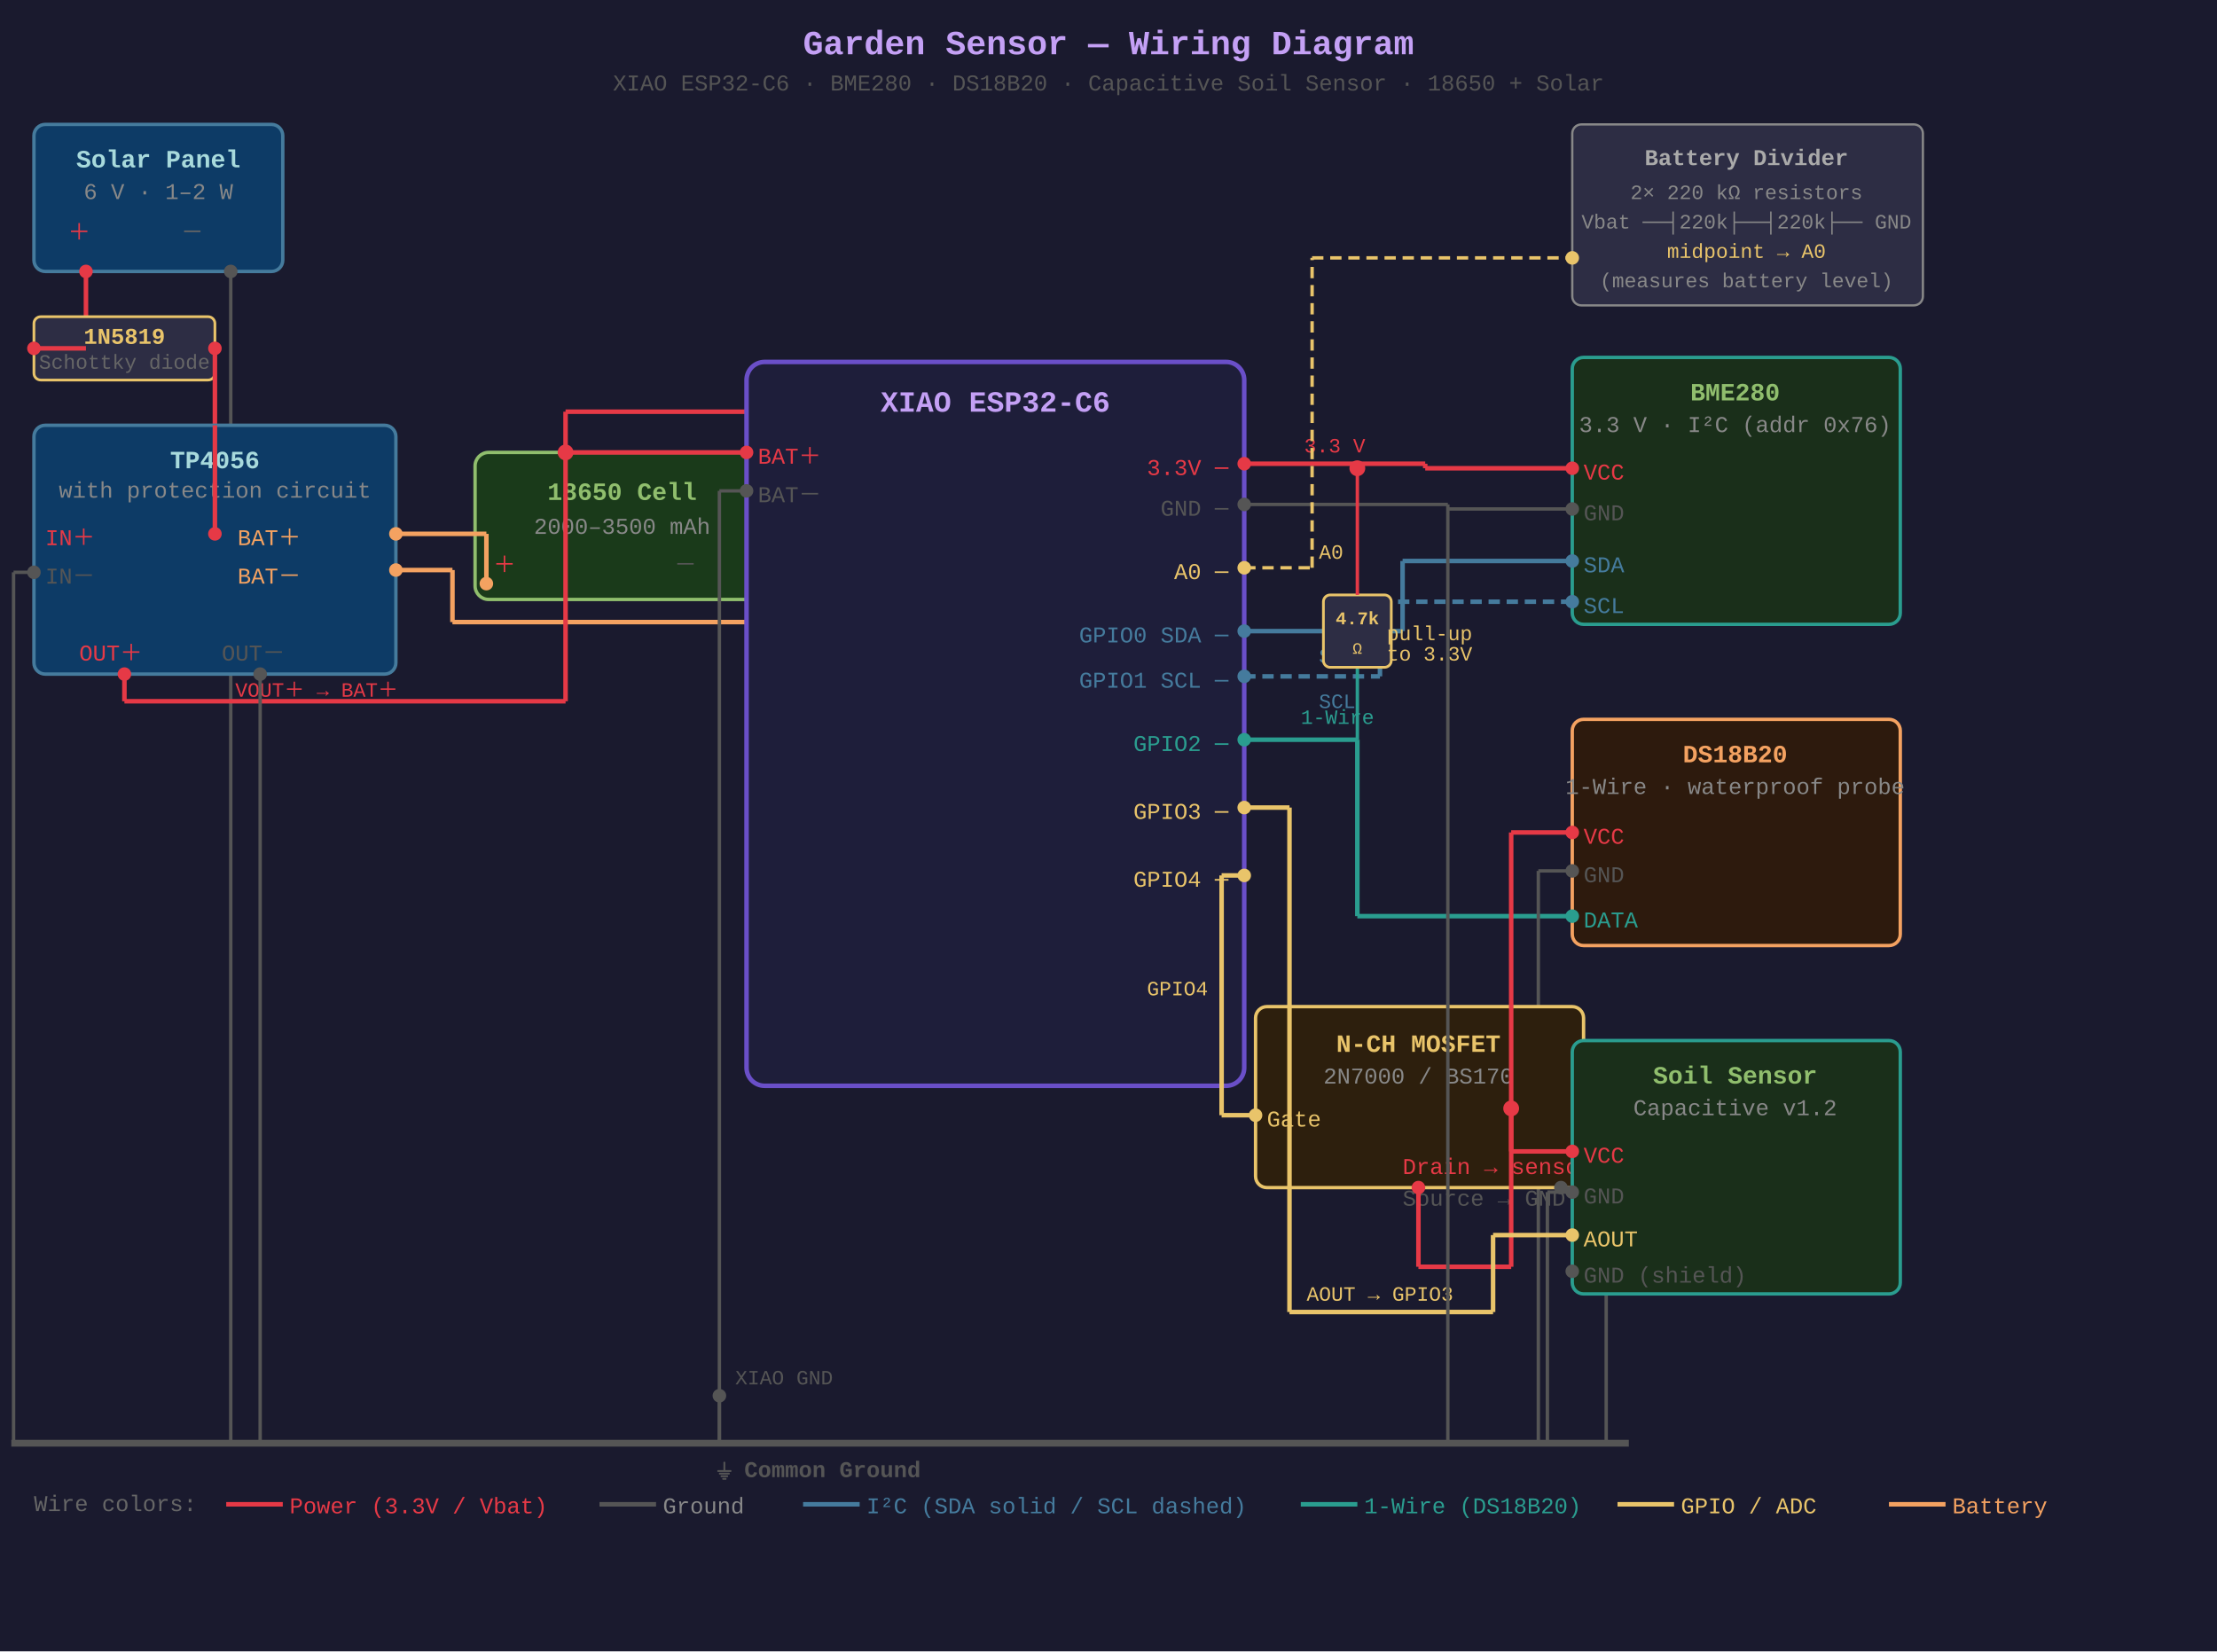
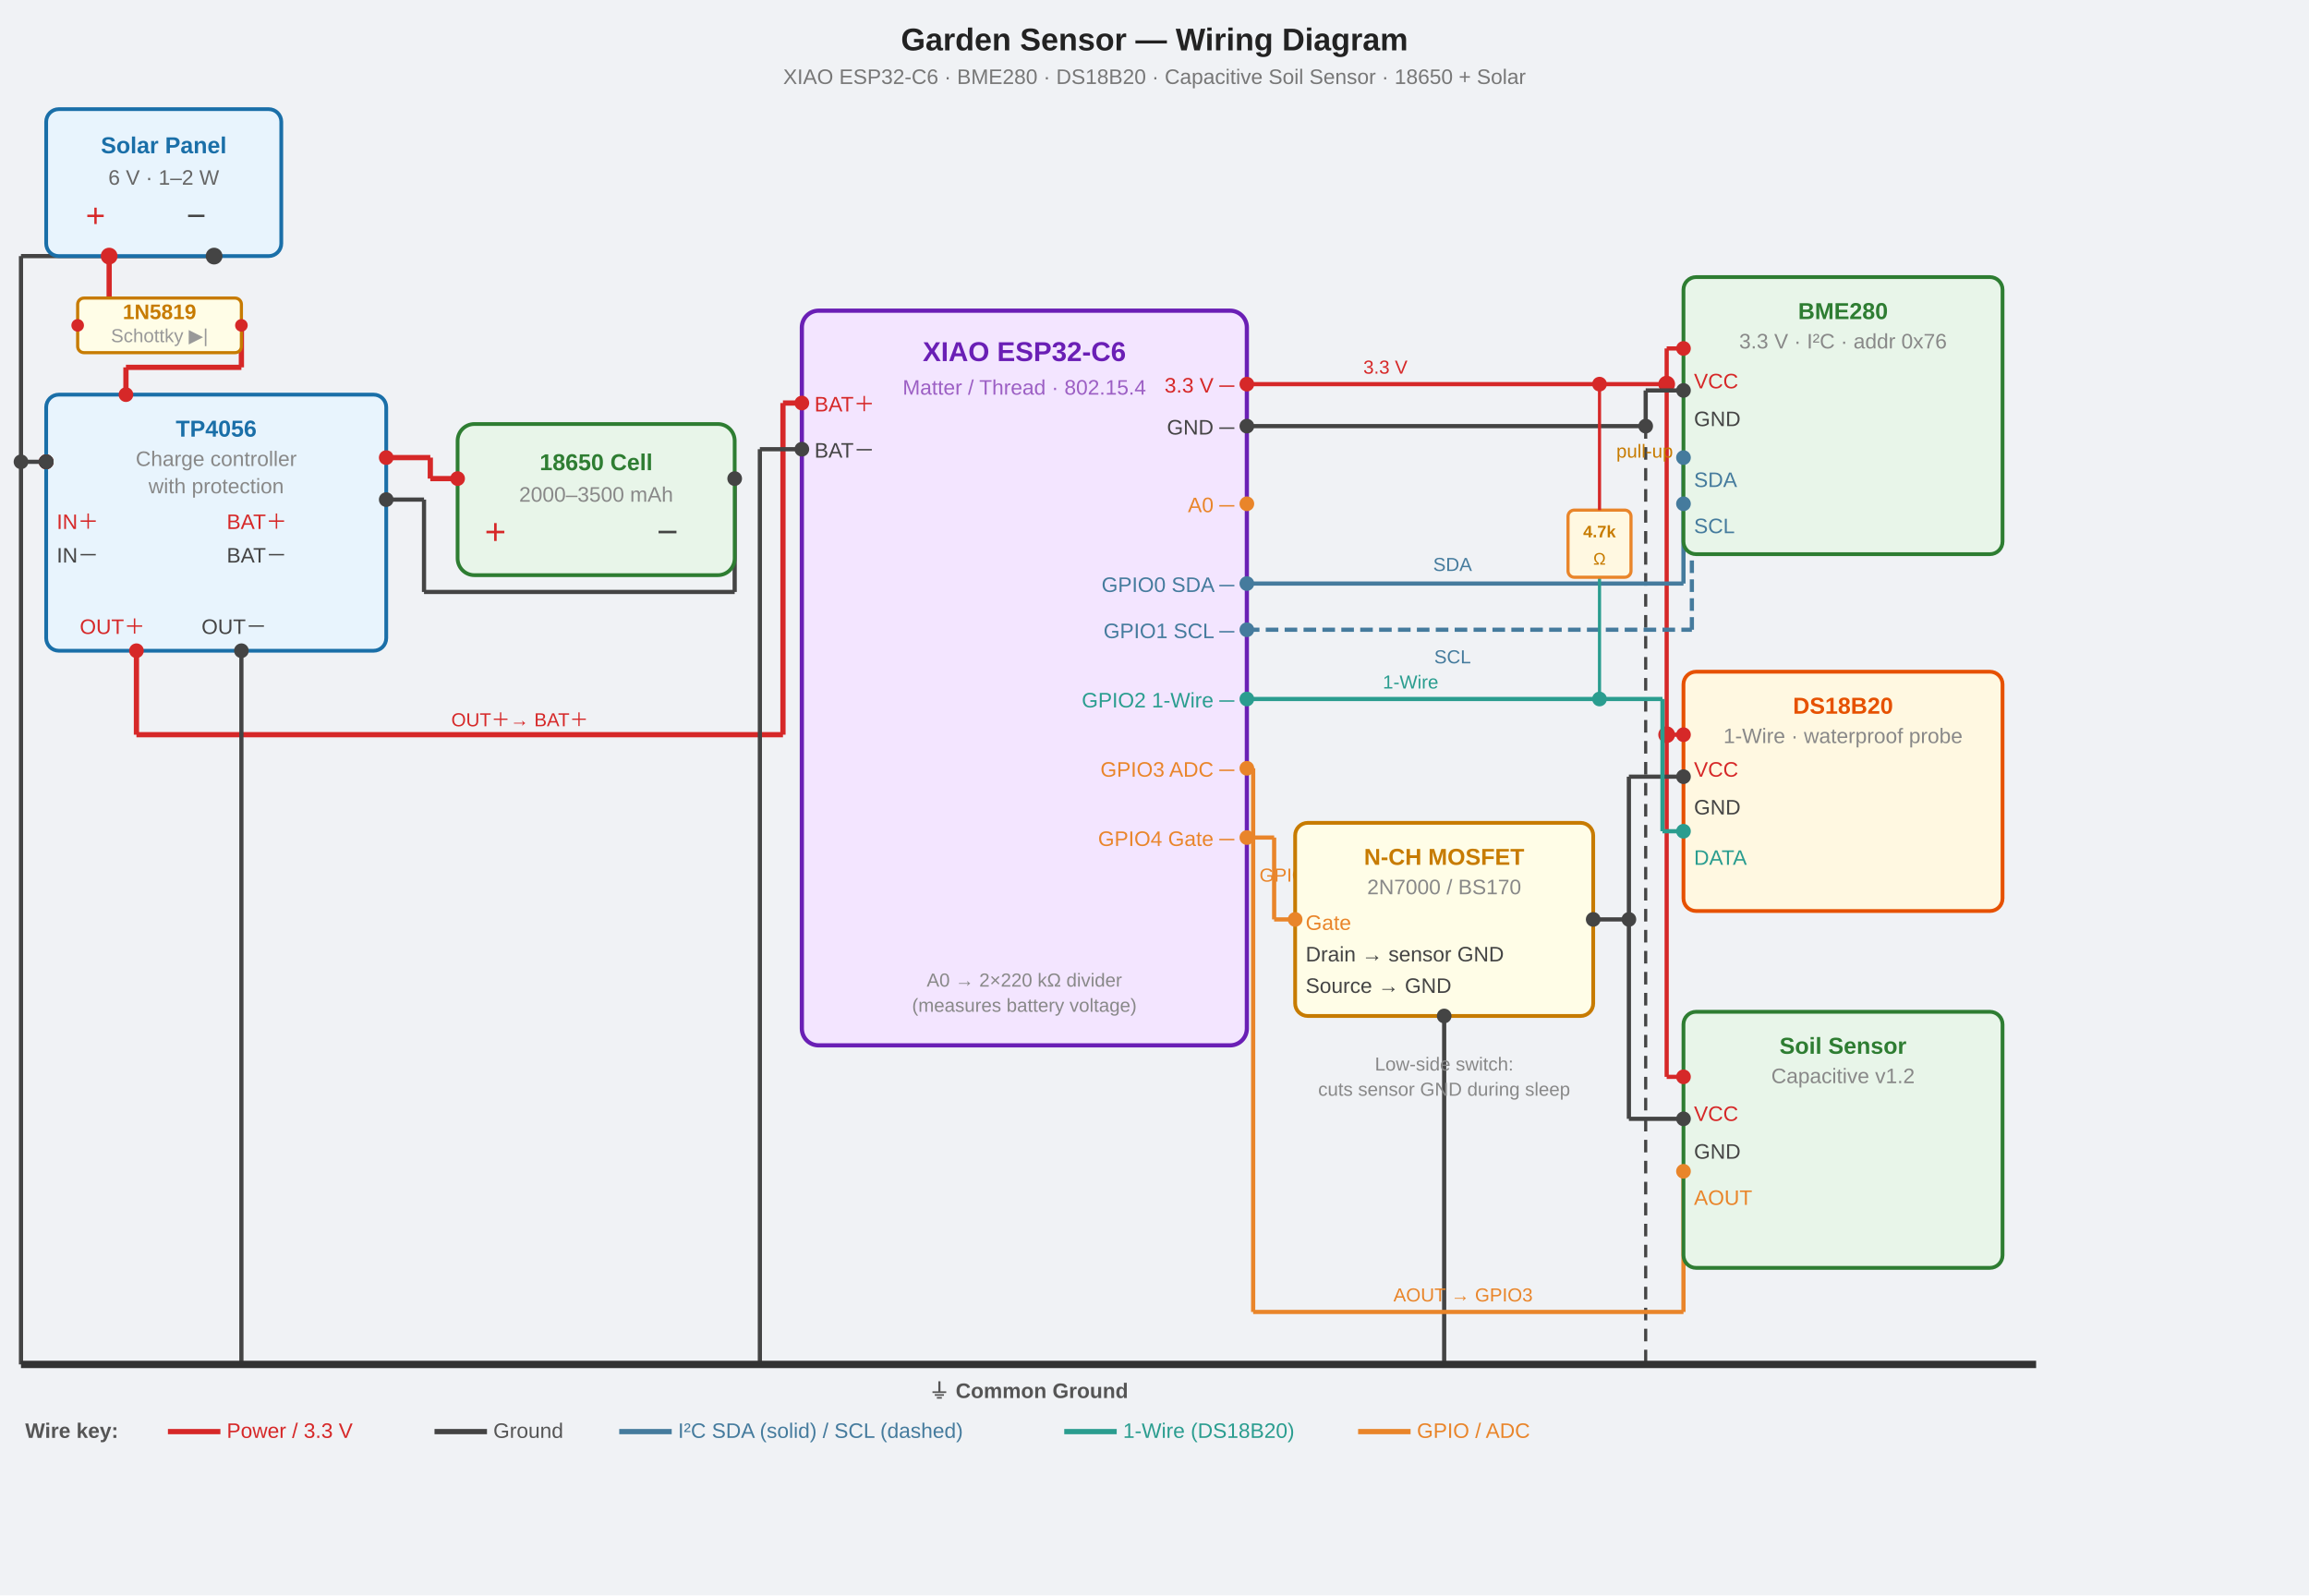
- <svg xmlns="http://www.w3.org/2000/svg" viewBox="0 0 980 730" font-family="'Courier New', monospace" font-size="11">
-   <rect width="980" height="730" fill="#1a1a2e" />
-   <text x="490" y="24" text-anchor="middle" fill="#c4a0f5" font-size="15" font-weight="bold">Garden Sensor — Wiring Diagram</text>
-   <text x="490" y="40" text-anchor="middle" fill="#555" font-size="10">XIAO ESP32-C6 · BME280 · DS18B20 · Capacitive Soil Sensor · 18650 + Solar</text>
-   <rect x="15" y="55" width="110" height="65" rx="5" fill="#0d3b66" stroke="#457b9d" stroke-width="1.5" />
-   <text x="70" y="74" text-anchor="middle" fill="#a8dadc" font-weight="bold">Solar Panel</text>
-   <text x="70" y="88" text-anchor="middle" fill="#888" font-size="10">6 V · 1–2 W</text>
-   <text x="30" y="106" fill="#e63946" font-size="10">＋</text>
-   <text x="80" y="106" fill="#666" font-size="10">－</text>
-   <circle cx="38" cy="120" r="3" fill="#e63946" />
-   <circle cx="102" cy="120" r="3" fill="#555" />
-   <line x1="38" y1="120" x2="38" y2="140" stroke="#e63946" stroke-width="2" />
-   <rect x="15" y="140" width="80" height="28" rx="3" fill="#2d2d44" stroke="#e9c46a" stroke-width="1.2" />
-   <text x="55" y="152" text-anchor="middle" fill="#e9c46a" font-size="10" font-weight="bold">1N5819</text>
-   <text x="55" y="163" text-anchor="middle" fill="#666" font-size="9">Schottky diode</text>
-   <circle cx="15" cy="154" r="3" fill="#e63946" />
-   <circle cx="95" cy="154" r="3" fill="#e63946" />
-   <line x1="95" y1="154" x2="95" y2="188" stroke="#e63946" stroke-width="2" />
-   <line x1="15" y1="154" x2="38" y2="154" stroke="#e63946" stroke-width="2" />
-   <line x1="102" y1="120" x2="102" y2="638" stroke="#555" stroke-width="1.5" />
-   <rect x="15" y="188" width="160" height="110" rx="5" fill="#0d3b66" stroke="#457b9d" stroke-width="1.5" />
-   <text x="95" y="207" text-anchor="middle" fill="#a8dadc" font-weight="bold">TP4056</text>
-   <text x="95" y="220" text-anchor="middle" fill="#888" font-size="10">with protection circuit</text>
-   <text x="20" y="241" fill="#e63946" font-size="10">IN＋</text>
-   <text x="20" y="258" fill="#555" font-size="10">IN－</text>
-   <text x="105" y="241" fill="#f4a261" font-size="10">BAT＋</text>
-   <text x="105" y="258" fill="#f4a261" font-size="10">BAT－</text>
-   <text x="35" y="292" fill="#e63946" font-size="10">OUT＋</text>
-   <text x="98" y="292" fill="#555" font-size="10">OUT－</text>
-   <circle cx="95" cy="236" r="3" fill="#e63946" />
-   <circle cx="15" cy="253" r="3" fill="#555" />
-   <circle cx="175" cy="236" r="3" fill="#f4a261" />
-   <circle cx="175" cy="252" r="3" fill="#f4a261" />
-   <circle cx="55" cy="298" r="3" fill="#e63946" />
-   <circle cx="115" cy="298" r="3" fill="#555" />
-   <line x1="95" y1="188" x2="95" y2="236" stroke="#e63946" stroke-width="2" />
-   <line x1="15" y1="253" x2="6" y2="253" stroke="#555" stroke-width="1.5" />
-   <line x1="6" y1="253" x2="6" y2="638" stroke="#555" stroke-width="1.5" />
-   <rect x="210" y="200" width="130" height="65" rx="6" fill="#1a3a1a" stroke="#90be6d" stroke-width="1.5" />
-   <text x="275" y="221" text-anchor="middle" fill="#90be6d" font-weight="bold">18650 Cell</text>
-   <text x="275" y="236" text-anchor="middle" fill="#888" font-size="10">2000–3500 mAh</text>
-   <text x="218" y="253" fill="#e63946" font-size="10">＋</text>
-   <text x="298" y="253" fill="#555" font-size="10">－</text>
-   <circle cx="215" cy="258" r="3" fill="#f4a261" />
-   <circle cx="338" cy="258" r="3" fill="#f4a261" />
-   <line x1="175" y1="236" x2="215" y2="236" stroke="#f4a261" stroke-width="2" />
-   <line x1="215" y1="236" x2="215" y2="258" stroke="#f4a261" stroke-width="2" />
-   <line x1="175" y1="252" x2="200" y2="252" stroke="#f4a261" stroke-width="2" />
-   <line x1="200" y1="252" x2="200" y2="275" stroke="#f4a261" stroke-width="2" />
-   <line x1="200" y1="275" x2="338" y2="275" stroke="#f4a261" stroke-width="2" />
-   <line x1="338" y1="275" x2="338" y2="258" stroke="#f4a261" stroke-width="2" />
-   <line x1="55" y1="298" x2="55" y2="310" stroke="#e63946" stroke-width="2" />
-   <line x1="55" y1="310" x2="250" y2="310" stroke="#e63946" stroke-width="2" />
-   <line x1="250" y1="310" x2="250" y2="182" stroke="#e63946" stroke-width="2" />
-   <line x1="250" y1="182" x2="330" y2="182" stroke="#e63946" stroke-width="2" />
-   <text x="140" y="308" fill="#e63946" font-size="9" text-anchor="middle">VOUT＋ → BAT＋</text>
-   <line x1="115" y1="298" x2="115" y2="638" stroke="#555" stroke-width="1.5" />
-   <rect x="330" y="160" width="220" height="320" rx="8" fill="#1e1e3a" stroke="#6a4fc8" stroke-width="2" />
-   <text x="440" y="182" text-anchor="middle" fill="#c4a0f5" font-weight="bold" font-size="13">XIAO ESP32-C6</text>
-   <text x="335" y="205" fill="#e63946" font-size="10">BAT＋</text>
-   <text x="335" y="222" fill="#555" font-size="10">BAT－</text>
-   <circle cx="330" cy="200" r="3" fill="#e63946" />
-   <circle cx="330" cy="217" r="3" fill="#555" />
-   <text x="543" y="210" fill="#e63946" font-size="10" text-anchor="end">3.3V ─</text>
-   <circle cx="550" cy="205" r="3" fill="#e63946" />
-   <text x="543" y="228" fill="#555" font-size="10" text-anchor="end">GND ─</text>
-   <circle cx="550" cy="223" r="3" fill="#555" />
-   <text x="543" y="256" fill="#e9c46a" font-size="10" text-anchor="end">A0 ─</text>
-   <circle cx="550" cy="251" r="3" fill="#e9c46a" />
-   <text x="543" y="284" fill="#457b9d" font-size="10" text-anchor="end">GPIO0 SDA ─</text>
-   <circle cx="550" cy="279" r="3" fill="#457b9d" />
-   <text x="543" y="304" fill="#457b9d" font-size="10" text-anchor="end">GPIO1 SCL ─</text>
-   <circle cx="550" cy="299" r="3" fill="#457b9d" />
-   <text x="543" y="332" fill="#2a9d8f" font-size="10" text-anchor="end">GPIO2 ─</text>
-   <circle cx="550" cy="327" r="3" fill="#2a9d8f" />
-   <text x="543" y="362" fill="#e9c46a" font-size="10" text-anchor="end">GPIO3 ─</text>
-   <circle cx="550" cy="357" r="3" fill="#e9c46a" />
-   <text x="543" y="392" fill="#e9c46a" font-size="10" text-anchor="end">GPIO4 ─</text>
-   <circle cx="550" cy="387" r="3" fill="#e9c46a" />
-   <line x1="330" y1="200" x2="250" y2="200" stroke="#e63946" stroke-width="2" />
-   <circle cx="250" cy="200" r="3.5" fill="#e63946" />
-   <line x1="330" y1="217" x2="318" y2="217" stroke="#555" stroke-width="1.5" />
-   <line x1="318" y1="217" x2="318" y2="638" stroke="#555" stroke-width="1.5" />
-   <rect x="695" y="158" width="145" height="118" rx="5" fill="#1a2f1a" stroke="#2a9d8f" stroke-width="1.5" />
-   <text x="767" y="177" text-anchor="middle" fill="#90be6d" font-weight="bold">BME280</text>
-   <text x="767" y="191" text-anchor="middle" fill="#888" font-size="10">3.3 V · I²C (addr 0x76)</text>
-   <text x="700" y="212" fill="#e63946" font-size="10">VCC</text>
-   <text x="700" y="230" fill="#555" font-size="10">GND</text>
-   <text x="700" y="253" fill="#457b9d" font-size="10">SDA</text>
-   <text x="700" y="271" fill="#457b9d" font-size="10">SCL</text>
-   <circle cx="695" cy="207" r="3" fill="#e63946" />
-   <circle cx="695" cy="225" r="3" fill="#555" />
-   <circle cx="695" cy="248" r="3" fill="#457b9d" />
-   <circle cx="695" cy="266" r="3" fill="#457b9d" />
-   <line x1="550" y1="205" x2="630" y2="205" stroke="#e63946" stroke-width="2" />
-   <line x1="630" y1="205" x2="630" y2="207" stroke="#e63946" stroke-width="2" />
-   <line x1="630" y1="207" x2="695" y2="207" stroke="#e63946" stroke-width="2" />
-   <text x="590" y="200" fill="#e63946" font-size="9" text-anchor="middle">3.3 V</text>
-   <line x1="550" y1="223" x2="640" y2="223" stroke="#555" stroke-width="1.5" />
-   <line x1="640" y1="223" x2="640" y2="225" stroke="#555" stroke-width="1.5" />
-   <line x1="640" y1="225" x2="695" y2="225" stroke="#555" stroke-width="1.5" />
-   <line x1="550" y1="279" x2="620" y2="279" stroke="#457b9d" stroke-width="2" />
-   <line x1="620" y1="279" x2="620" y2="248" stroke="#457b9d" stroke-width="2" />
-   <line x1="620" y1="248" x2="695" y2="248" stroke="#457b9d" stroke-width="2" />
-   <text x="583" y="293" fill="#457b9d" font-size="9">SDA</text>
-   <line x1="550" y1="299" x2="610" y2="299" stroke="#457b9d" stroke-width="2" stroke-dasharray="5,3" />
-   <line x1="610" y1="299" x2="610" y2="266" stroke="#457b9d" stroke-width="2" stroke-dasharray="5,3" />
-   <line x1="610" y1="266" x2="695" y2="266" stroke="#457b9d" stroke-width="2" stroke-dasharray="5,3" />
-   <text x="583" y="313" fill="#457b9d" font-size="9">SCL</text>
-   <rect x="695" y="318" width="145" height="100" rx="5" fill="#2d1a0d" stroke="#f4a261" stroke-width="1.5" />
-   <text x="767" y="337" text-anchor="middle" fill="#f4a261" font-weight="bold">DS18B20</text>
-   <text x="767" y="351" text-anchor="middle" fill="#888" font-size="10">1-Wire · waterproof probe</text>
-   <text x="700" y="373" fill="#e63946" font-size="10">VCC</text>
-   <text x="700" y="390" fill="#555" font-size="10">GND</text>
-   <text x="700" y="410" fill="#2a9d8f" font-size="10">DATA</text>
-   <circle cx="695" cy="368" r="3" fill="#e63946" />
-   <circle cx="695" cy="385" r="3" fill="#555" />
-   <circle cx="695" cy="405" r="3" fill="#2a9d8f" />
-   <line x1="550" y1="327" x2="600" y2="327" stroke="#2a9d8f" stroke-width="2" />
-   <line x1="600" y1="327" x2="600" y2="405" stroke="#2a9d8f" stroke-width="2" />
-   <line x1="600" y1="405" x2="695" y2="405" stroke="#2a9d8f" stroke-width="2" />
-   <text x="575" y="320" fill="#2a9d8f" font-size="9">1-Wire</text>
-   <line x1="600" y1="327" x2="600" y2="295" stroke="#2a9d8f" stroke-width="1.5" />
-   <rect x="585" y="263" width="30" height="32" rx="3" fill="#2d2d44" stroke="#e9c46a" stroke-width="1.2" />
-   <text x="600" y="276" text-anchor="middle" fill="#e9c46a" font-size="8" font-weight="bold">4.7k</text>
-   <text x="600" y="289" text-anchor="middle" fill="#e9c46a" font-size="7">Ω</text>
-   <line x1="600" y1="263" x2="600" y2="207" stroke="#e63946" stroke-width="1.5" />
-   <circle cx="600" cy="207" r="3.5" fill="#e63946" />
-   <text x="613" y="283" fill="#e9c46a" font-size="9">pull-up</text>
-   <text x="613" y="292" fill="#e9c46a" font-size="9">to 3.3V</text>
-   <line x1="695" y1="385" x2="680" y2="385" stroke="#555" stroke-width="1.5" />
-   <line x1="680" y1="385" x2="680" y2="638" stroke="#555" stroke-width="1.5" />
-   <rect x="555" y="445" width="145" height="80" rx="5" fill="#2d1f0d" stroke="#e9c46a" stroke-width="1.5" />
-   <text x="627" y="465" text-anchor="middle" fill="#e9c46a" font-weight="bold">N-CH MOSFET</text>
-   <text x="627" y="479" text-anchor="middle" fill="#888" font-size="10">2N7000 / BS170</text>
-   <text x="560" y="498" fill="#e9c46a" font-size="10">Gate</text>
-   <text x="620" y="519" fill="#e63946" font-size="10">Drain → sensor VCC</text>
-   <text x="620" y="533" fill="#555" font-size="10">Source → GND</text>
-   <circle cx="555" cy="493" r="3" fill="#e9c46a" />
-   <circle cx="627" cy="525" r="3" fill="#e63946" />
-   <circle cx="690" cy="525" r="3" fill="#555" />
-   <line x1="550" y1="387" x2="540" y2="387" stroke="#e9c46a" stroke-width="2" />
-   <line x1="540" y1="387" x2="540" y2="493" stroke="#e9c46a" stroke-width="2" />
-   <line x1="540" y1="493" x2="555" y2="493" stroke="#e9c46a" stroke-width="2" />
-   <text x="534" y="440" fill="#e9c46a" font-size="9" text-anchor="end">GPIO4</text>
-   <line x1="627" y1="525" x2="627" y2="560" stroke="#e63946" stroke-width="2" />
-   <line x1="627" y1="560" x2="668" y2="560" stroke="#e63946" stroke-width="2" />
-   <line x1="668" y1="560" x2="668" y2="368" stroke="#e63946" stroke-width="2" />
-   <line x1="668" y1="368" x2="695" y2="368" stroke="#e63946" stroke-width="2" />
-   <circle cx="668" cy="490" r="3.5" fill="#e63946" />
-   <line x1="690" y1="525" x2="710" y2="525" stroke="#555" stroke-width="1.5" />
-   <line x1="710" y1="525" x2="710" y2="638" stroke="#555" stroke-width="1.5" />
-   <rect x="695" y="460" width="145" height="112" rx="5" fill="#1a2f1a" stroke="#2a9d8f" stroke-width="1.5" />
-   <text x="767" y="479" text-anchor="middle" fill="#90be6d" font-weight="bold">Soil Sensor</text>
-   <text x="767" y="493" text-anchor="middle" fill="#888" font-size="10">Capacitive v1.2</text>
-   <text x="700" y="514" fill="#e63946" font-size="10">VCC</text>
-   <text x="700" y="532" fill="#555" font-size="10">GND</text>
-   <text x="700" y="551" fill="#e9c46a" font-size="10">AOUT</text>
-   <text x="700" y="567" fill="#555" font-size="10">GND (shield)</text>
-   <circle cx="695" cy="509" r="3" fill="#e63946" />
-   <circle cx="695" cy="527" r="3" fill="#555" />
-   <circle cx="695" cy="546" r="3" fill="#e9c46a" />
-   <circle cx="695" cy="562" r="3" fill="#555" />
-   <line x1="668" y1="490" x2="668" y2="509" stroke="#e63946" stroke-width="2" />
-   <line x1="668" y1="509" x2="695" y2="509" stroke="#e63946" stroke-width="2" />
-   <line x1="695" y1="527" x2="684" y2="527" stroke="#555" stroke-width="1.5" />
-   <line x1="684" y1="527" x2="684" y2="638" stroke="#555" stroke-width="1.5" />
-   <line x1="695" y1="546" x2="660" y2="546" stroke="#e9c46a" stroke-width="2" />
-   <line x1="660" y1="546" x2="660" y2="580" stroke="#e9c46a" stroke-width="2" />
-   <line x1="660" y1="580" x2="570" y2="580" stroke="#e9c46a" stroke-width="2" />
-   <line x1="570" y1="580" x2="570" y2="357" stroke="#e9c46a" stroke-width="2" />
-   <line x1="570" y1="357" x2="550" y2="357" stroke="#e9c46a" stroke-width="2" />
-   <text x="610" y="575" fill="#e9c46a" font-size="9" text-anchor="middle">AOUT → GPIO3</text>
-   <rect x="695" y="55" width="155" height="80" rx="4" fill="#2d2d44" stroke="#888" stroke-width="1" />
-   <text x="772" y="73" text-anchor="middle" fill="#aaa" font-size="10" font-weight="bold">Battery Divider</text>
-   <text x="772" y="88" text-anchor="middle" fill="#888" font-size="9">2× 220 kΩ resistors</text>
-   <text x="772" y="101" text-anchor="middle" fill="#888" font-size="9">Vbat ──┤220k├──┤220k├── GND</text>
-   <text x="772" y="114" text-anchor="middle" fill="#e9c46a" font-size="9">midpoint → A0</text>
-   <text x="772" y="127" text-anchor="middle" fill="#888" font-size="9">(measures battery level)</text>
-   <circle cx="695" cy="114" r="3" fill="#e9c46a" />
-   <line x1="550" y1="251" x2="580" y2="251" stroke="#e9c46a" stroke-width="1.5" stroke-dasharray="5,3" />
-   <line x1="580" y1="251" x2="580" y2="114" stroke="#e9c46a" stroke-width="1.5" stroke-dasharray="5,3" />
-   <line x1="580" y1="114" x2="695" y2="114" stroke="#e9c46a" stroke-width="1.5" stroke-dasharray="5,3" />
-   <text x="583" y="247" fill="#e9c46a" font-size="9">A0</text>
-   <line x1="5" y1="638" x2="720" y2="638" stroke="#555" stroke-width="3" />
-   <text x="362" y="653" text-anchor="middle" fill="#555" font-size="10" font-weight="bold">⏚ Common Ground</text>
-   <line x1="318" y1="638" x2="318" y2="617" stroke="#555" stroke-width="1.5" />
-   <circle cx="318" cy="617" r="3" fill="#555" />
-   <text x="325" y="612" fill="#555" font-size="9">XIAO GND</text>
-   <line x1="640" y1="225" x2="640" y2="638" stroke="#555" stroke-width="1.5" />
-   <g transform="translate(15, 668)">
-     <text fill="#666" font-size="10">Wire colors:</text>
-     <line x1="85" y1="-3" x2="110" y2="-3" stroke="#e63946" stroke-width="2" />
-     <text x="113" y="1" fill="#e63946" font-size="10">Power (3.3V / Vbat)</text>
-     <line x1="250" y1="-3" x2="275" y2="-3" stroke="#555" stroke-width="2" />
-     <text x="278" y="1" fill="#888" font-size="10">Ground</text>
-     <line x1="340" y1="-3" x2="365" y2="-3" stroke="#457b9d" stroke-width="2" />
-     <text x="368" y="1" fill="#457b9d" font-size="10">I²C (SDA solid / SCL dashed)</text>
-     <line x1="560" y1="-3" x2="585" y2="-3" stroke="#2a9d8f" stroke-width="2" />
-     <text x="588" y="1" fill="#2a9d8f" font-size="10">1-Wire (DS18B20)</text>
-     <line x1="700" y1="-3" x2="725" y2="-3" stroke="#e9c46a" stroke-width="2" />
-     <text x="728" y="1" fill="#e9c46a" font-size="10">GPIO / ADC</text>
-     <line x1="820" y1="-3" x2="845" y2="-3" stroke="#f4a261" stroke-width="2" />
-     <text x="848" y="1" fill="#f4a261" font-size="10">Battery</text>
+ <svg xmlns="http://www.w3.org/2000/svg" viewBox="0 0 1100 760" font-family="Arial, Helvetica, sans-serif" font-size="11">
+   <rect width="1100" height="760" fill="#f0f2f5" />
+   <text x="550" y="24" text-anchor="middle" fill="#222" font-size="15" font-weight="bold">Garden Sensor — Wiring Diagram</text>
+   <text x="550" y="40" text-anchor="middle" fill="#777" font-size="10">XIAO ESP32-C6 · BME280 · DS18B20 · Capacitive Soil Sensor · 18650 + Solar</text>
+   <line x1="52" y1="122" x2="52" y2="142" stroke="#d62828" stroke-width="2.5" />
+   <line x1="115" y1="155" x2="115" y2="175" stroke="#d62828" stroke-width="2.5" />
+   <line x1="115" y1="175" x2="60" y2="175" stroke="#d62828" stroke-width="2.5" />
+   <line x1="60" y1="175" x2="60" y2="188" stroke="#d62828" stroke-width="2.5" />
+   <line x1="184" y1="218" x2="205" y2="218" stroke="#d62828" stroke-width="2.5" />
+   <line x1="205" y1="218" x2="205" y2="228" stroke="#d62828" stroke-width="2.5" />
+   <line x1="205" y1="228" x2="218" y2="228" stroke="#d62828" stroke-width="2.5" />
+   <line x1="65" y1="310" x2="65" y2="350" stroke="#d62828" stroke-width="2.5" />
+   <line x1="65" y1="350" x2="373" y2="350" stroke="#d62828" stroke-width="2.5" />
+   <line x1="373" y1="350" x2="373" y2="192" stroke="#d62828" stroke-width="2.5" />
+   <line x1="373" y1="192" x2="382" y2="192" stroke="#d62828" stroke-width="2.5" />
+   <text x="215" y="346" fill="#d62828" font-size="9">OUT＋→ BAT＋</text>
+   <line x1="594" y1="183" x2="794" y2="183" stroke="#d62828" stroke-width="2" />
+   <line x1="794" y1="183" x2="794" y2="166" stroke="#d62828" stroke-width="2" />
+   <line x1="794" y1="166" x2="802" y2="166" stroke="#d62828" stroke-width="2" />
+   <line x1="794" y1="183" x2="794" y2="350" stroke="#d62828" stroke-width="2" />
+   <line x1="794" y1="350" x2="802" y2="350" stroke="#d62828" stroke-width="2" />
+   <line x1="794" y1="350" x2="794" y2="513" stroke="#d62828" stroke-width="2" />
+   <line x1="794" y1="513" x2="802" y2="513" stroke="#d62828" stroke-width="2" />
+   <circle cx="794" cy="183" r="4" fill="#d62828" />
+   <circle cx="794" cy="350" r="4" fill="#d62828" />
+   <text x="660" y="178" fill="#d62828" font-size="9" text-anchor="middle">3.3 V</text>
+   <line x1="102" y1="122" x2="10" y2="122" stroke="#444" stroke-width="2" />
+   <line x1="10" y1="122" x2="10" y2="650" stroke="#444" stroke-width="2" />
+   <line x1="22" y1="220" x2="10" y2="220" stroke="#444" stroke-width="2" />
+   <circle cx="10" cy="220" r="3.5" fill="#444" />
+   <line x1="115" y1="310" x2="115" y2="650" stroke="#444" stroke-width="2" />
+   <line x1="382" y1="214" x2="362" y2="214" stroke="#444" stroke-width="2" />
+   <line x1="362" y1="214" x2="362" y2="650" stroke="#444" stroke-width="2" />
+   <line x1="594" y1="203" x2="784" y2="203" stroke="#444" stroke-width="2" />
+   <line x1="784" y1="203" x2="784" y2="186" stroke="#444" stroke-width="2" />
+   <line x1="784" y1="186" x2="802" y2="186" stroke="#444" stroke-width="2" />
+   <line x1="784" y1="203" x2="784" y2="650" stroke="#444" stroke-width="1.5" stroke-dasharray="6,4" />
+   <circle cx="784" cy="203" r="3.5" fill="#444" />
+   <line x1="688" y1="484" x2="688" y2="650" stroke="#444" stroke-width="2" />
+   <line x1="759" y1="438" x2="776" y2="438" stroke="#444" stroke-width="2" />
+   <line x1="776" y1="438" x2="776" y2="370" stroke="#444" stroke-width="2" />
+   <line x1="776" y1="370" x2="802" y2="370" stroke="#444" stroke-width="2" />
+   <line x1="776" y1="438" x2="776" y2="533" stroke="#444" stroke-width="2" />
+   <line x1="776" y1="533" x2="802" y2="533" stroke="#444" stroke-width="2" />
+   <circle cx="776" cy="438" r="3.5" fill="#444" />
+   <line x1="184" y1="238" x2="202" y2="238" stroke="#444" stroke-width="2" />
+   <line x1="202" y1="238" x2="202" y2="282" stroke="#444" stroke-width="2" />
+   <line x1="202" y1="282" x2="350" y2="282" stroke="#444" stroke-width="2" />
+   <line x1="350" y1="282" x2="350" y2="228" stroke="#444" stroke-width="2" />
+   <line x1="594" y1="278" x2="802" y2="278" stroke="#457b9d" stroke-width="2" />
+   <line x1="802" y1="278" x2="802" y2="218" stroke="#457b9d" stroke-width="2" />
+   <text x="692" y="272" fill="#457b9d" font-size="9" text-anchor="middle">SDA</text>
+   <line x1="594" y1="300" x2="806" y2="300" stroke="#457b9d" stroke-width="2" stroke-dasharray="6,3" />
+   <line x1="806" y1="300" x2="806" y2="240" stroke="#457b9d" stroke-width="2" stroke-dasharray="6,3" />
+   <line x1="806" y1="240" x2="802" y2="240" stroke="#457b9d" stroke-width="2" stroke-dasharray="6,3" />
+   <text x="692" y="316" fill="#457b9d" font-size="9" text-anchor="middle">SCL</text>
+   <line x1="594" y1="333" x2="762" y2="333" stroke="#2a9d8f" stroke-width="2" />
+   <line x1="762" y1="333" x2="792" y2="333" stroke="#2a9d8f" stroke-width="2" />
+   <line x1="792" y1="333" x2="792" y2="396" stroke="#2a9d8f" stroke-width="2" />
+   <line x1="792" y1="396" x2="802" y2="396" stroke="#2a9d8f" stroke-width="2" />
+   <circle cx="762" cy="333" r="3.5" fill="#2a9d8f" />
+   <text x="672" y="328" fill="#2a9d8f" font-size="9" text-anchor="middle">1-Wire</text>
+   <line x1="762" y1="333" x2="762" y2="275" stroke="#2a9d8f" stroke-width="1.5" />
+   <rect x="747" y="243" width="30" height="32" rx="3" fill="#fff8e1" stroke="#e9852a" stroke-width="1.5" />
+   <text x="762" y="256" text-anchor="middle" fill="#c77b00" font-size="8" font-weight="bold">4.7k</text>
+   <text x="762" y="269" text-anchor="middle" fill="#c77b00" font-size="8">Ω</text>
+   <line x1="762" y1="243" x2="762" y2="183" stroke="#d62828" stroke-width="1.5" />
+   <circle cx="762" cy="183" r="3.5" fill="#d62828" />
+   <text x="770" y="218" fill="#c77b00" font-size="9">pull-up</text>
+   <line x1="594" y1="366" x2="597" y2="366" stroke="#e9852a" stroke-width="2" />
+   <line x1="597" y1="366" x2="597" y2="625" stroke="#e9852a" stroke-width="2" />
+   <line x1="597" y1="625" x2="802" y2="625" stroke="#e9852a" stroke-width="2" />
+   <line x1="802" y1="625" x2="802" y2="558" stroke="#e9852a" stroke-width="2" />
+   <text x="697" y="620" fill="#e9852a" font-size="9" text-anchor="middle">AOUT → GPIO3</text>
+   <line x1="594" y1="399" x2="607" y2="399" stroke="#e9852a" stroke-width="2" />
+   <line x1="607" y1="399" x2="607" y2="438" stroke="#e9852a" stroke-width="2" />
+   <line x1="607" y1="438" x2="617" y2="438" stroke="#e9852a" stroke-width="2" />
+   <text x="600" y="420" fill="#e9852a" font-size="9">GPIO4</text>
+   <rect x="22" y="52" width="112" height="70" rx="6" fill="#e8f4fd" stroke="#1a6fa8" stroke-width="1.8" />
+   <text x="78" y="73" text-anchor="middle" fill="#1a6fa8" font-weight="bold">Solar Panel</text>
+   <text x="78" y="88" text-anchor="middle" fill="#666" font-size="10">6 V · 1–2 W</text>
+   <text x="40" y="107" fill="#d62828" font-size="11" font-weight="bold">＋</text>
+   <text x="88" y="107" fill="#444" font-size="11" font-weight="bold">－</text>
+   <circle cx="52" cy="122" r="4" fill="#d62828" />
+   <circle cx="102" cy="122" r="4" fill="#444" />
+   <rect x="37" y="142" width="78" height="26" rx="3" fill="#fffde7" stroke="#c77b00" stroke-width="1.5" />
+   <text x="76" y="152" text-anchor="middle" fill="#c77b00" font-size="10" font-weight="bold">1N5819</text>
+   <text x="76" y="163" text-anchor="middle" fill="#999" font-size="9">Schottky ▶|</text>
+   <circle cx="37" cy="155" r="3" fill="#d62828" />
+   <circle cx="115" cy="155" r="3" fill="#d62828" />
+   <rect x="22" y="188" width="162" height="122" rx="6" fill="#e8f4fd" stroke="#1a6fa8" stroke-width="1.8" />
+   <text x="103" y="208" text-anchor="middle" fill="#1a6fa8" font-weight="bold">TP4056</text>
+   <text x="103" y="222" text-anchor="middle" fill="#888" font-size="10">Charge controller</text>
+   <text x="103" y="235" text-anchor="middle" fill="#888" font-size="10">with protection</text>
+   <text x="27" y="252" fill="#d62828" font-size="10">IN＋</text>
+   <text x="27" y="268" fill="#444" font-size="10">IN－</text>
+   <text x="108" y="252" fill="#d62828" font-size="10">BAT＋</text>
+   <text x="108" y="268" fill="#444" font-size="10">BAT－</text>
+   <text x="38" y="302" fill="#d62828" font-size="10">OUT＋</text>
+   <text x="96" y="302" fill="#444" font-size="10">OUT－</text>
+   <circle cx="22" cy="220" r="3.5" fill="#d62828" />
+   <circle cx="22" cy="220" r="3.5" fill="#444" />
+   <circle cx="22" cy="220" r="3.5" fill="#d62828" />
+   <circle cx="22" cy="220" r="3.5" fill="#444" />
+   <circle cx="184" cy="218" r="3.5" fill="#d62828" />
+   <circle cx="184" cy="238" r="3.5" fill="#444" />
+   <circle cx="65" cy="310" r="3.5" fill="#d62828" />
+   <circle cx="115" cy="310" r="3.5" fill="#444" />
+   <circle cx="60" cy="188" r="3.5" fill="#d62828" />
+   <circle cx="22" cy="220" r="3.5" fill="#444" />
+   <rect x="218" y="202" width="132" height="72" rx="8" fill="#e8f5e9" stroke="#2e7d32" stroke-width="1.8" />
+   <text x="284" y="224" text-anchor="middle" fill="#2e7d32" font-weight="bold">18650 Cell</text>
+   <text x="284" y="239" text-anchor="middle" fill="#888" font-size="10">2000–3500 mAh</text>
+   <text x="230" y="258" fill="#d62828" font-size="12" font-weight="bold">＋</text>
+   <text x="312" y="258" fill="#444" font-size="12" font-weight="bold">－</text>
+   <circle cx="218" cy="228" r="3.5" fill="#d62828" />
+   <circle cx="350" cy="228" r="3.5" fill="#444" />
+   <rect x="382" y="148" width="212" height="350" rx="8" fill="#f3e5ff" stroke="#6a1fb5" stroke-width="2" />
+   <text x="488" y="172" text-anchor="middle" fill="#6a1fb5" font-weight="bold" font-size="13">XIAO ESP32-C6</text>
+   <text x="488" y="188" text-anchor="middle" fill="#9c5fc4" font-size="10">Matter / Thread · 802.15.4</text>
+   <text x="388" y="196" fill="#d62828" font-size="10">BAT＋</text>
+   <text x="388" y="218" fill="#444" font-size="10">BAT－</text>
+   <circle cx="382" cy="192" r="3.5" fill="#d62828" />
+   <circle cx="382" cy="214" r="3.5" fill="#444" />
+   <text x="588" y="187" fill="#d62828" font-size="10" text-anchor="end">3.3 V ─</text>
+   <text x="588" y="207" fill="#444" font-size="10" text-anchor="end">GND ─</text>
+   <text x="588" y="244" fill="#e9852a" font-size="10" text-anchor="end">A0 ─</text>
+   <text x="588" y="282" fill="#457b9d" font-size="10" text-anchor="end">GPIO0 SDA ─</text>
+   <text x="588" y="304" fill="#457b9d" font-size="10" text-anchor="end">GPIO1 SCL ─</text>
+   <text x="588" y="337" fill="#2a9d8f" font-size="10" text-anchor="end">GPIO2 1-Wire ─</text>
+   <text x="588" y="370" fill="#e9852a" font-size="10" text-anchor="end">GPIO3 ADC ─</text>
+   <text x="588" y="403" fill="#e9852a" font-size="10" text-anchor="end">GPIO4 Gate ─</text>
+   <circle cx="594" cy="183" r="3.5" fill="#d62828" />
+   <circle cx="594" cy="203" r="3.5" fill="#444" />
+   <circle cx="594" cy="240" r="3.5" fill="#e9852a" />
+   <circle cx="594" cy="278" r="3.5" fill="#457b9d" />
+   <circle cx="594" cy="300" r="3.5" fill="#457b9d" />
+   <circle cx="594" cy="333" r="3.5" fill="#2a9d8f" />
+   <circle cx="594" cy="366" r="3.5" fill="#e9852a" />
+   <circle cx="594" cy="399" r="3.5" fill="#e9852a" />
+   <text x="488" y="470" text-anchor="middle" fill="#888" font-size="9">A0 → 2×220 kΩ divider</text>
+   <text x="488" y="482" text-anchor="middle" fill="#888" font-size="9">(measures battery voltage)</text>
+   <rect x="617" y="392" width="142" height="92" rx="6" fill="#fffde7" stroke="#c77b00" stroke-width="1.8" />
+   <text x="688" y="412" text-anchor="middle" fill="#c77b00" font-weight="bold">N-CH MOSFET</text>
+   <text x="688" y="426" text-anchor="middle" fill="#888" font-size="10">2N7000 / BS170</text>
+   <text x="622" y="443" fill="#e9852a" font-size="10">Gate</text>
+   <text x="622" y="458" fill="#444" font-size="10">Drain → sensor GND</text>
+   <text x="622" y="473" fill="#444" font-size="10">Source → GND</text>
+   <circle cx="617" cy="438" r="3.5" fill="#e9852a" />
+   <circle cx="759" cy="438" r="3.5" fill="#444" />
+   <circle cx="688" cy="484" r="3.5" fill="#444" />
+   <rect x="802" y="132" width="152" height="132" rx="6" fill="#e8f5e9" stroke="#2e7d32" stroke-width="1.8" />
+   <text x="878" y="152" text-anchor="middle" fill="#2e7d32" font-weight="bold">BME280</text>
+   <text x="878" y="166" text-anchor="middle" fill="#888" font-size="10">3.3 V · I²C · addr 0x76</text>
+   <text x="807" y="185" fill="#d62828" font-size="10">VCC</text>
+   <text x="807" y="203" fill="#444" font-size="10">GND</text>
+   <text x="807" y="232" fill="#457b9d" font-size="10">SDA</text>
+   <text x="807" y="254" fill="#457b9d" font-size="10">SCL</text>
+   <circle cx="802" cy="166" r="3.5" fill="#d62828" />
+   <circle cx="802" cy="186" r="3.5" fill="#444" />
+   <circle cx="802" cy="218" r="3.5" fill="#457b9d" />
+   <circle cx="802" cy="240" r="3.5" fill="#457b9d" />
+   <rect x="802" y="320" width="152" height="114" rx="6" fill="#fff8e1" stroke="#e65100" stroke-width="1.8" />
+   <text x="878" y="340" text-anchor="middle" fill="#e65100" font-weight="bold">DS18B20</text>
+   <text x="878" y="354" text-anchor="middle" fill="#888" font-size="10">1-Wire · waterproof probe</text>
+   <text x="807" y="370" fill="#d62828" font-size="10">VCC</text>
+   <text x="807" y="388" fill="#444" font-size="10">GND</text>
+   <text x="807" y="412" fill="#2a9d8f" font-size="10">DATA</text>
+   <circle cx="802" cy="350" r="3.5" fill="#d62828" />
+   <circle cx="802" cy="370" r="3.5" fill="#444" />
+   <circle cx="802" cy="396" r="3.5" fill="#2a9d8f" />
+   <rect x="802" y="482" width="152" height="122" rx="6" fill="#e8f5e9" stroke="#2e7d32" stroke-width="1.8" />
+   <text x="878" y="502" text-anchor="middle" fill="#2e7d32" font-weight="bold">Soil Sensor</text>
+   <text x="878" y="516" text-anchor="middle" fill="#888" font-size="10">Capacitive v1.2</text>
+   <text x="807" y="534" fill="#d62828" font-size="10">VCC</text>
+   <text x="807" y="552" fill="#444" font-size="10">GND</text>
+   <text x="807" y="574" fill="#e9852a" font-size="10">AOUT</text>
+   <circle cx="802" cy="513" r="3.5" fill="#d62828" />
+   <circle cx="802" cy="533" r="3.5" fill="#444" />
+   <circle cx="802" cy="558" r="3.5" fill="#e9852a" />
+   <line x1="10" y1="650" x2="970" y2="650" stroke="#333" stroke-width="3.5" />
+   <text x="490" y="666" text-anchor="middle" fill="#555" font-size="10" font-weight="bold">⏚  Common Ground</text>
+   <g transform="translate(12, 685)">
+     <text fill="#555" font-size="10" font-weight="bold">Wire key:</text>
+     <line x1="68" y1="-3" x2="93" y2="-3" stroke="#d62828" stroke-width="2.5" />
+     <text x="96" fill="#d62828" font-size="10">Power / 3.3 V</text>
+     <line x1="195" y1="-3" x2="220" y2="-3" stroke="#444" stroke-width="2.5" />
+     <text x="223" fill="#555" font-size="10">Ground</text>
+     <line x1="283" y1="-3" x2="308" y2="-3" stroke="#457b9d" stroke-width="2.5" />
+     <text x="311" fill="#457b9d" font-size="10">I²C SDA (solid) / SCL (dashed)</text>
+     <line x1="495" y1="-3" x2="520" y2="-3" stroke="#2a9d8f" stroke-width="2.5" />
+     <text x="523" fill="#2a9d8f" font-size="10">1-Wire (DS18B20)</text>
+     <line x1="635" y1="-3" x2="660" y2="-3" stroke="#e9852a" stroke-width="2.5" />
+     <text x="663" fill="#e9852a" font-size="10">GPIO / ADC</text>
  </g>
+   <text x="688" y="510" text-anchor="middle" fill="#888" font-size="9">Low-side switch:</text>
+   <text x="688" y="522" text-anchor="middle" fill="#888" font-size="9">cuts sensor GND during sleep</text>
</svg>
